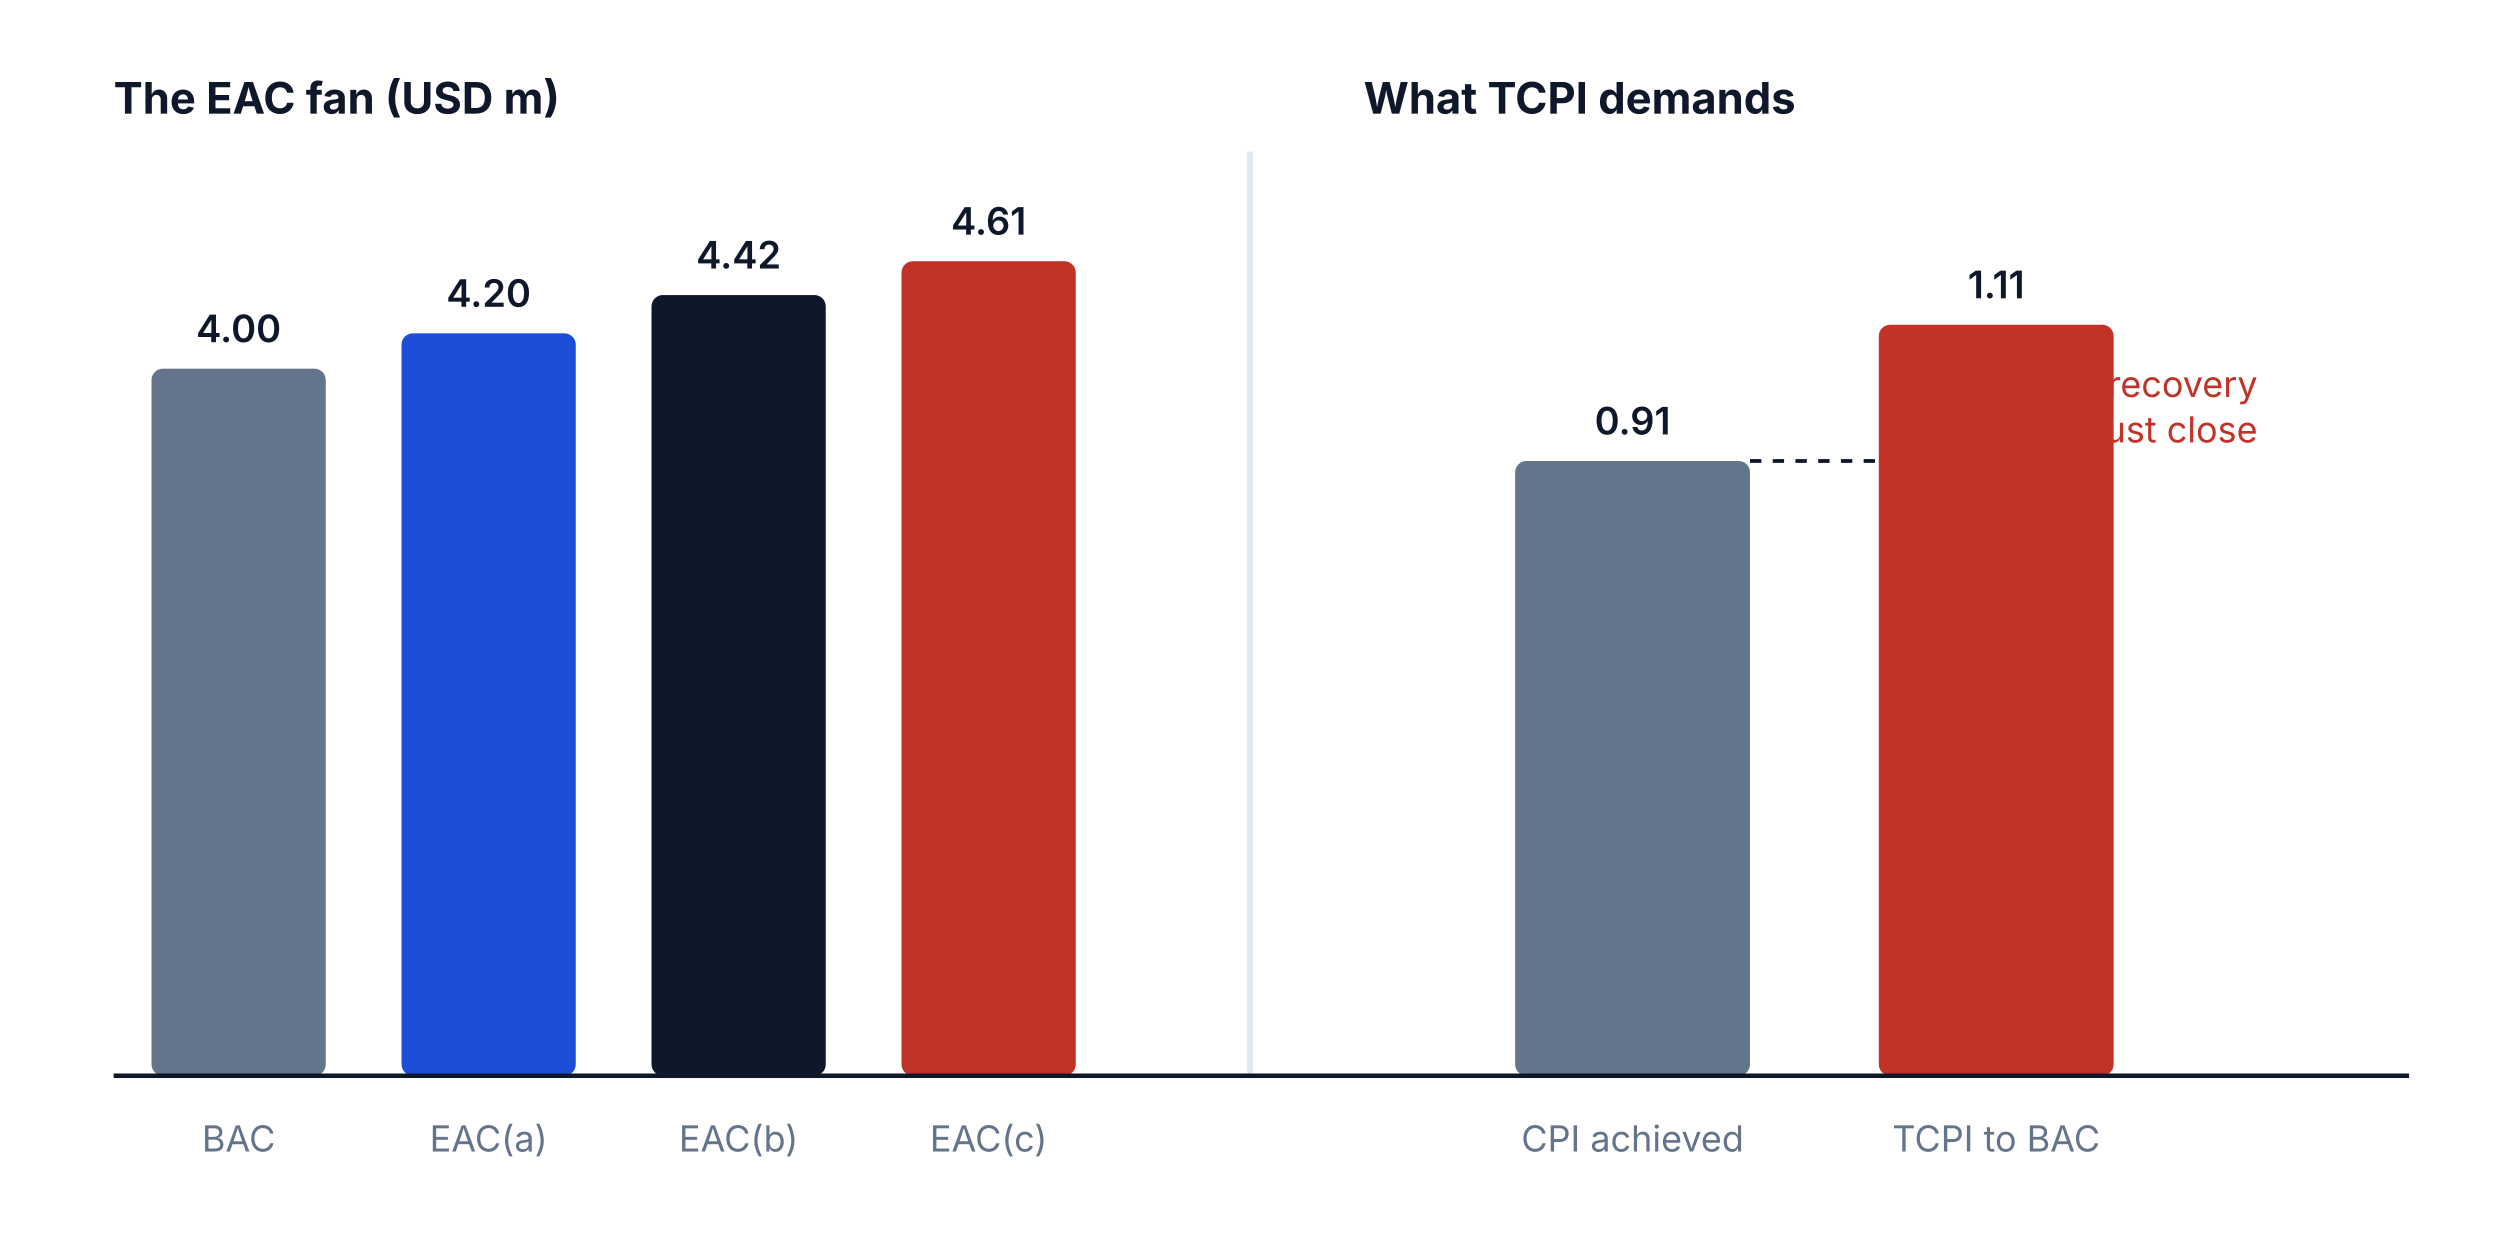
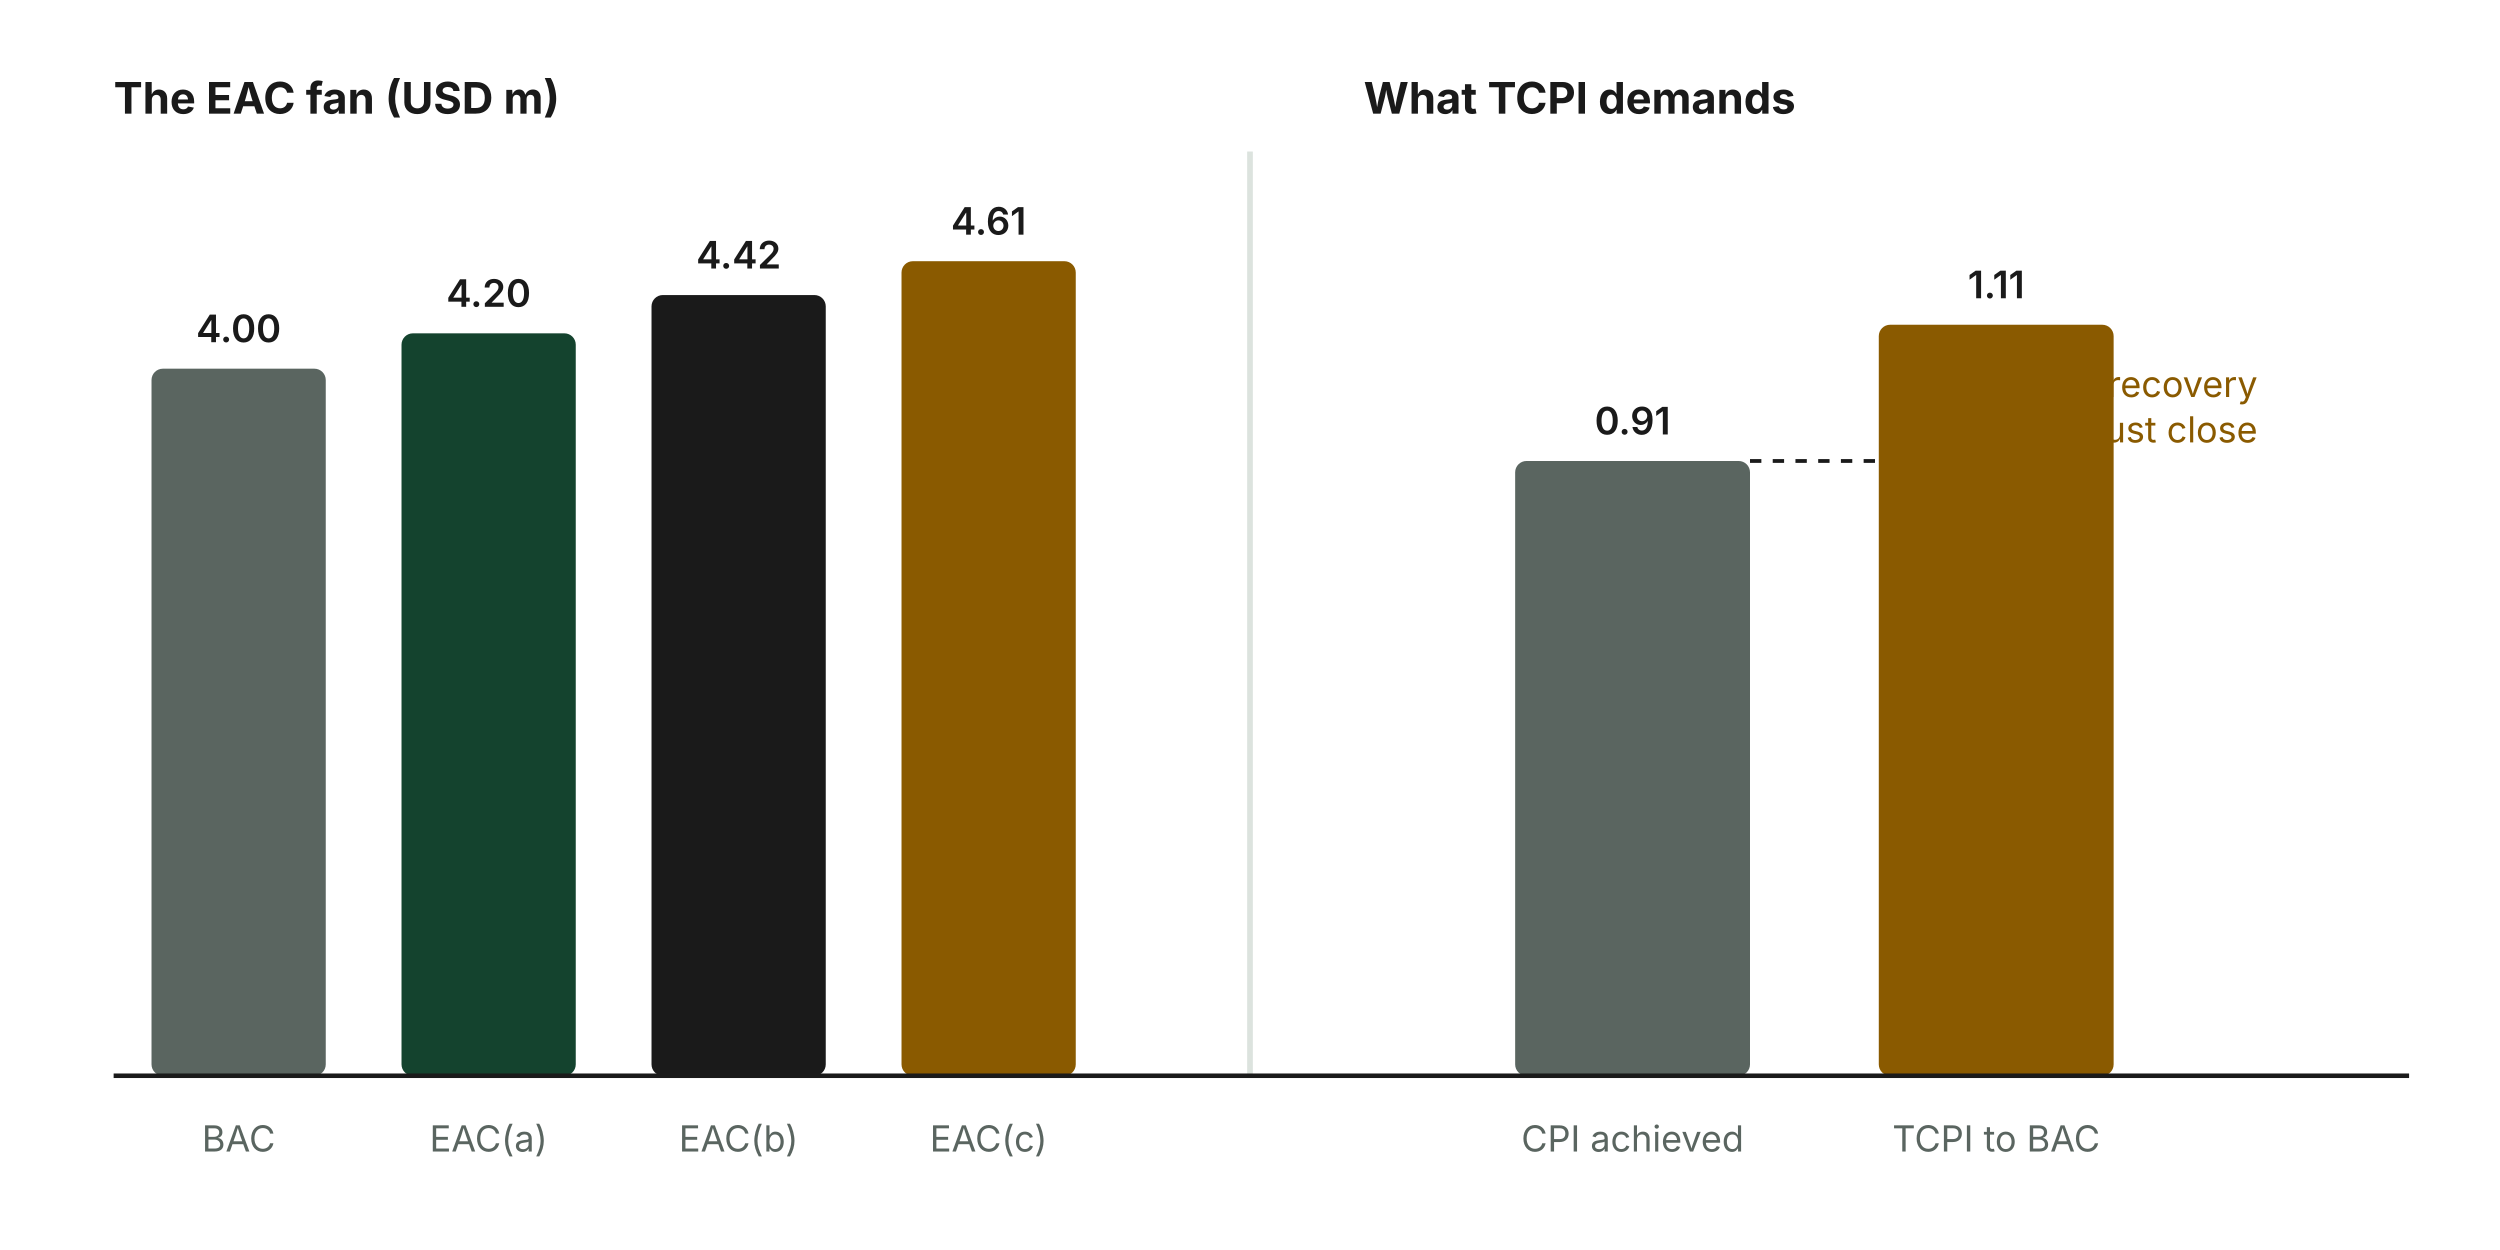
<svg xmlns="http://www.w3.org/2000/svg" viewBox="0 0 660 330" font-family="Inter, Helvetica, Arial, sans-serif">
  <rect width="660" height="330" fill="white" />
-   <text x="30" y="30" font-size="11.5" font-weight="700" fill="#0F172A">The EAC fan (USD m)</text>
-   <rect x="40" y="97.333" width="46" height="186.667" rx="3" fill="#64748B" />
-   <text x="63.0" y="90.333" font-size="10" font-weight="600" fill="#0F172A" text-anchor="middle">4.00</text>
-   <text x="63.0" y="304" font-size="9.5" fill="#64748B" text-anchor="middle">BAC</text>
-   <rect x="106" y="88.0" width="46" height="196.0" rx="3" fill="#1D4ED8" />
-   <text x="129.0" y="81.0" font-size="10" font-weight="600" fill="#0F172A" text-anchor="middle">4.20</text>
-   <text x="129.0" y="304" font-size="9.5" fill="#64748B" text-anchor="middle">EAC(a)</text>
-   <rect x="172" y="77.889" width="46" height="206.111" rx="3" fill="#0F172A" />
-   <text x="195.0" y="70.889" font-size="10" font-weight="600" fill="#0F172A" text-anchor="middle">4.42</text>
-   <text x="195.0" y="304" font-size="9.5" fill="#64748B" text-anchor="middle">EAC(b)</text>
-   <rect x="238" y="68.957" width="46" height="215.043" rx="3" fill="#C13329" />
-   <text x="261.0" y="61.957" font-size="10" font-weight="600" fill="#0F172A" text-anchor="middle">4.61</text>
-   <text x="261.0" y="304" font-size="9.5" fill="#64748B" text-anchor="middle">EAC(c)</text>
-   <line x1="330" y1="40" x2="330" y2="284" stroke="#E2E8F0" stroke-width="1.5" />
-   <text x="360" y="30" font-size="11.5" font-weight="700" fill="#0F172A">What TCPI demands</text>
-   <rect x="400" y="121.699" width="62" height="162.301" rx="3" fill="#64748B" />
-   <text x="431.0" y="114.699" font-size="10" font-weight="600" fill="#0F172A" text-anchor="middle">0.91</text>
-   <text x="431.0" y="304" font-size="9.5" fill="#64748B" text-anchor="middle">CPI achieved</text>
-   <rect x="496" y="85.733" width="62" height="198.267" rx="3" fill="#C13329" />
-   <text x="527.0" y="78.733" font-size="10" font-weight="600" fill="#0F172A" text-anchor="middle">1.11</text>
-   <text x="527.0" y="304" font-size="9.5" fill="#64748B" text-anchor="middle">TCPI to BAC</text>
-   <line x1="462" y1="121.699" x2="496" y2="121.699" stroke="#0F172A" stroke-dasharray="3 3" />
-   <text x="596" y="104.8" font-size="9.5" fill="#C13329" text-anchor="end">the gap a recovery</text>
-   <text x="596" y="116.8" font-size="9.5" fill="#C13329" text-anchor="end">plan must close</text>
-   <line x1="30" y1="284" x2="636" y2="284" stroke="#0F172A" stroke-width="1.2" />
+   <text x="30" y="30" font-size="11.5" font-weight="700" fill="#1A1A1A">The EAC fan (USD m)</text>
+   <rect x="40" y="97.333" width="46" height="186.667" rx="3" fill="#5A6560" />
+   <text x="63.0" y="90.333" font-size="10" font-weight="600" fill="#1A1A1A" text-anchor="middle">4.00</text>
+   <text x="63.0" y="304" font-size="9.5" fill="#5A6560" text-anchor="middle">BAC</text>
+   <rect x="106" y="88.0" width="46" height="196.0" rx="3" fill="#14432E" />
+   <text x="129.0" y="81.0" font-size="10" font-weight="600" fill="#1A1A1A" text-anchor="middle">4.20</text>
+   <text x="129.0" y="304" font-size="9.5" fill="#5A6560" text-anchor="middle">EAC(a)</text>
+   <rect x="172" y="77.889" width="46" height="206.111" rx="3" fill="#1A1A1A" />
+   <text x="195.0" y="70.889" font-size="10" font-weight="600" fill="#1A1A1A" text-anchor="middle">4.42</text>
+   <text x="195.0" y="304" font-size="9.5" fill="#5A6560" text-anchor="middle">EAC(b)</text>
+   <rect x="238" y="68.957" width="46" height="215.043" rx="3" fill="#8A5A00" />
+   <text x="261.0" y="61.957" font-size="10" font-weight="600" fill="#1A1A1A" text-anchor="middle">4.61</text>
+   <text x="261.0" y="304" font-size="9.5" fill="#5A6560" text-anchor="middle">EAC(c)</text>
+   <line x1="330" y1="40" x2="330" y2="284" stroke="#DCE3DE" stroke-width="1.5" />
+   <text x="360" y="30" font-size="11.5" font-weight="700" fill="#1A1A1A">What TCPI demands</text>
+   <rect x="400" y="121.699" width="62" height="162.301" rx="3" fill="#5A6560" />
+   <text x="431.0" y="114.699" font-size="10" font-weight="600" fill="#1A1A1A" text-anchor="middle">0.91</text>
+   <text x="431.0" y="304" font-size="9.5" fill="#5A6560" text-anchor="middle">CPI achieved</text>
+   <rect x="496" y="85.733" width="62" height="198.267" rx="3" fill="#8A5A00" />
+   <text x="527.0" y="78.733" font-size="10" font-weight="600" fill="#1A1A1A" text-anchor="middle">1.11</text>
+   <text x="527.0" y="304" font-size="9.5" fill="#5A6560" text-anchor="middle">TCPI to BAC</text>
+   <line x1="462" y1="121.699" x2="496" y2="121.699" stroke="#1A1A1A" stroke-dasharray="3 3" />
+   <text x="596" y="104.8" font-size="9.5" fill="#8A5A00" text-anchor="end">the gap a recovery</text>
+   <text x="596" y="116.8" font-size="9.5" fill="#8A5A00" text-anchor="end">plan must close</text>
+   <line x1="30" y1="284" x2="636" y2="284" stroke="#1A1A1A" stroke-width="1.2" />
</svg>
